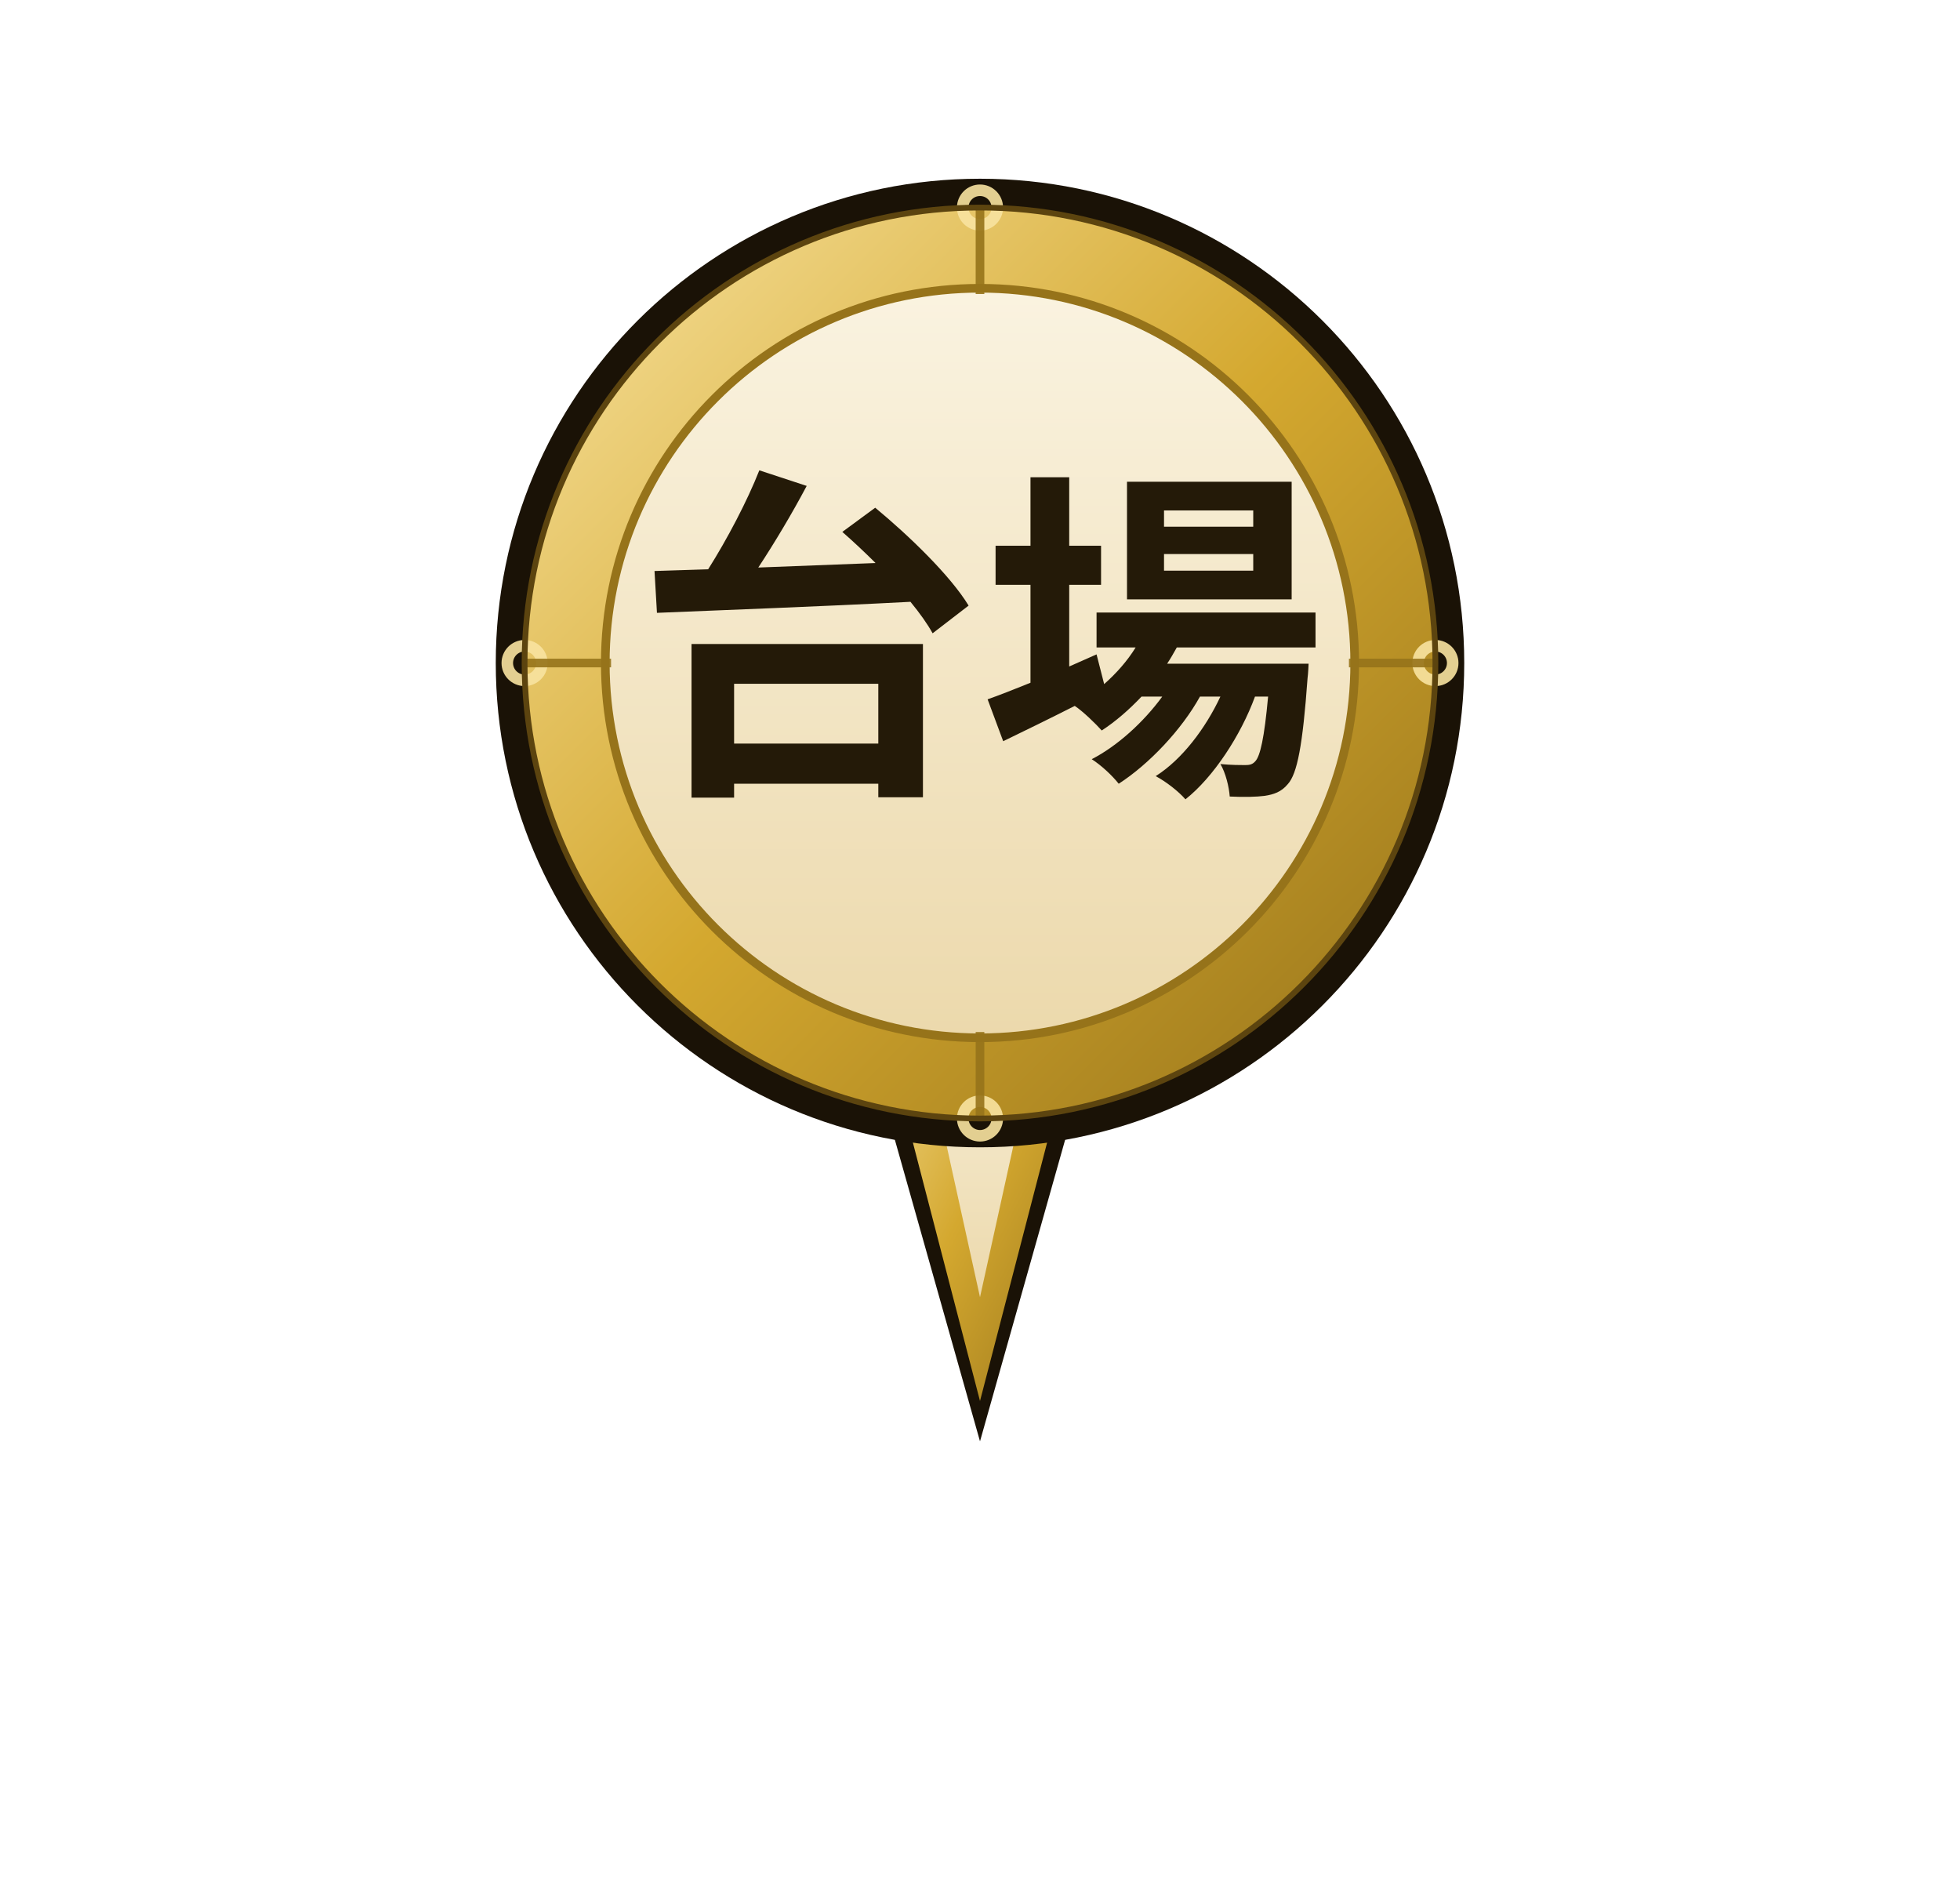
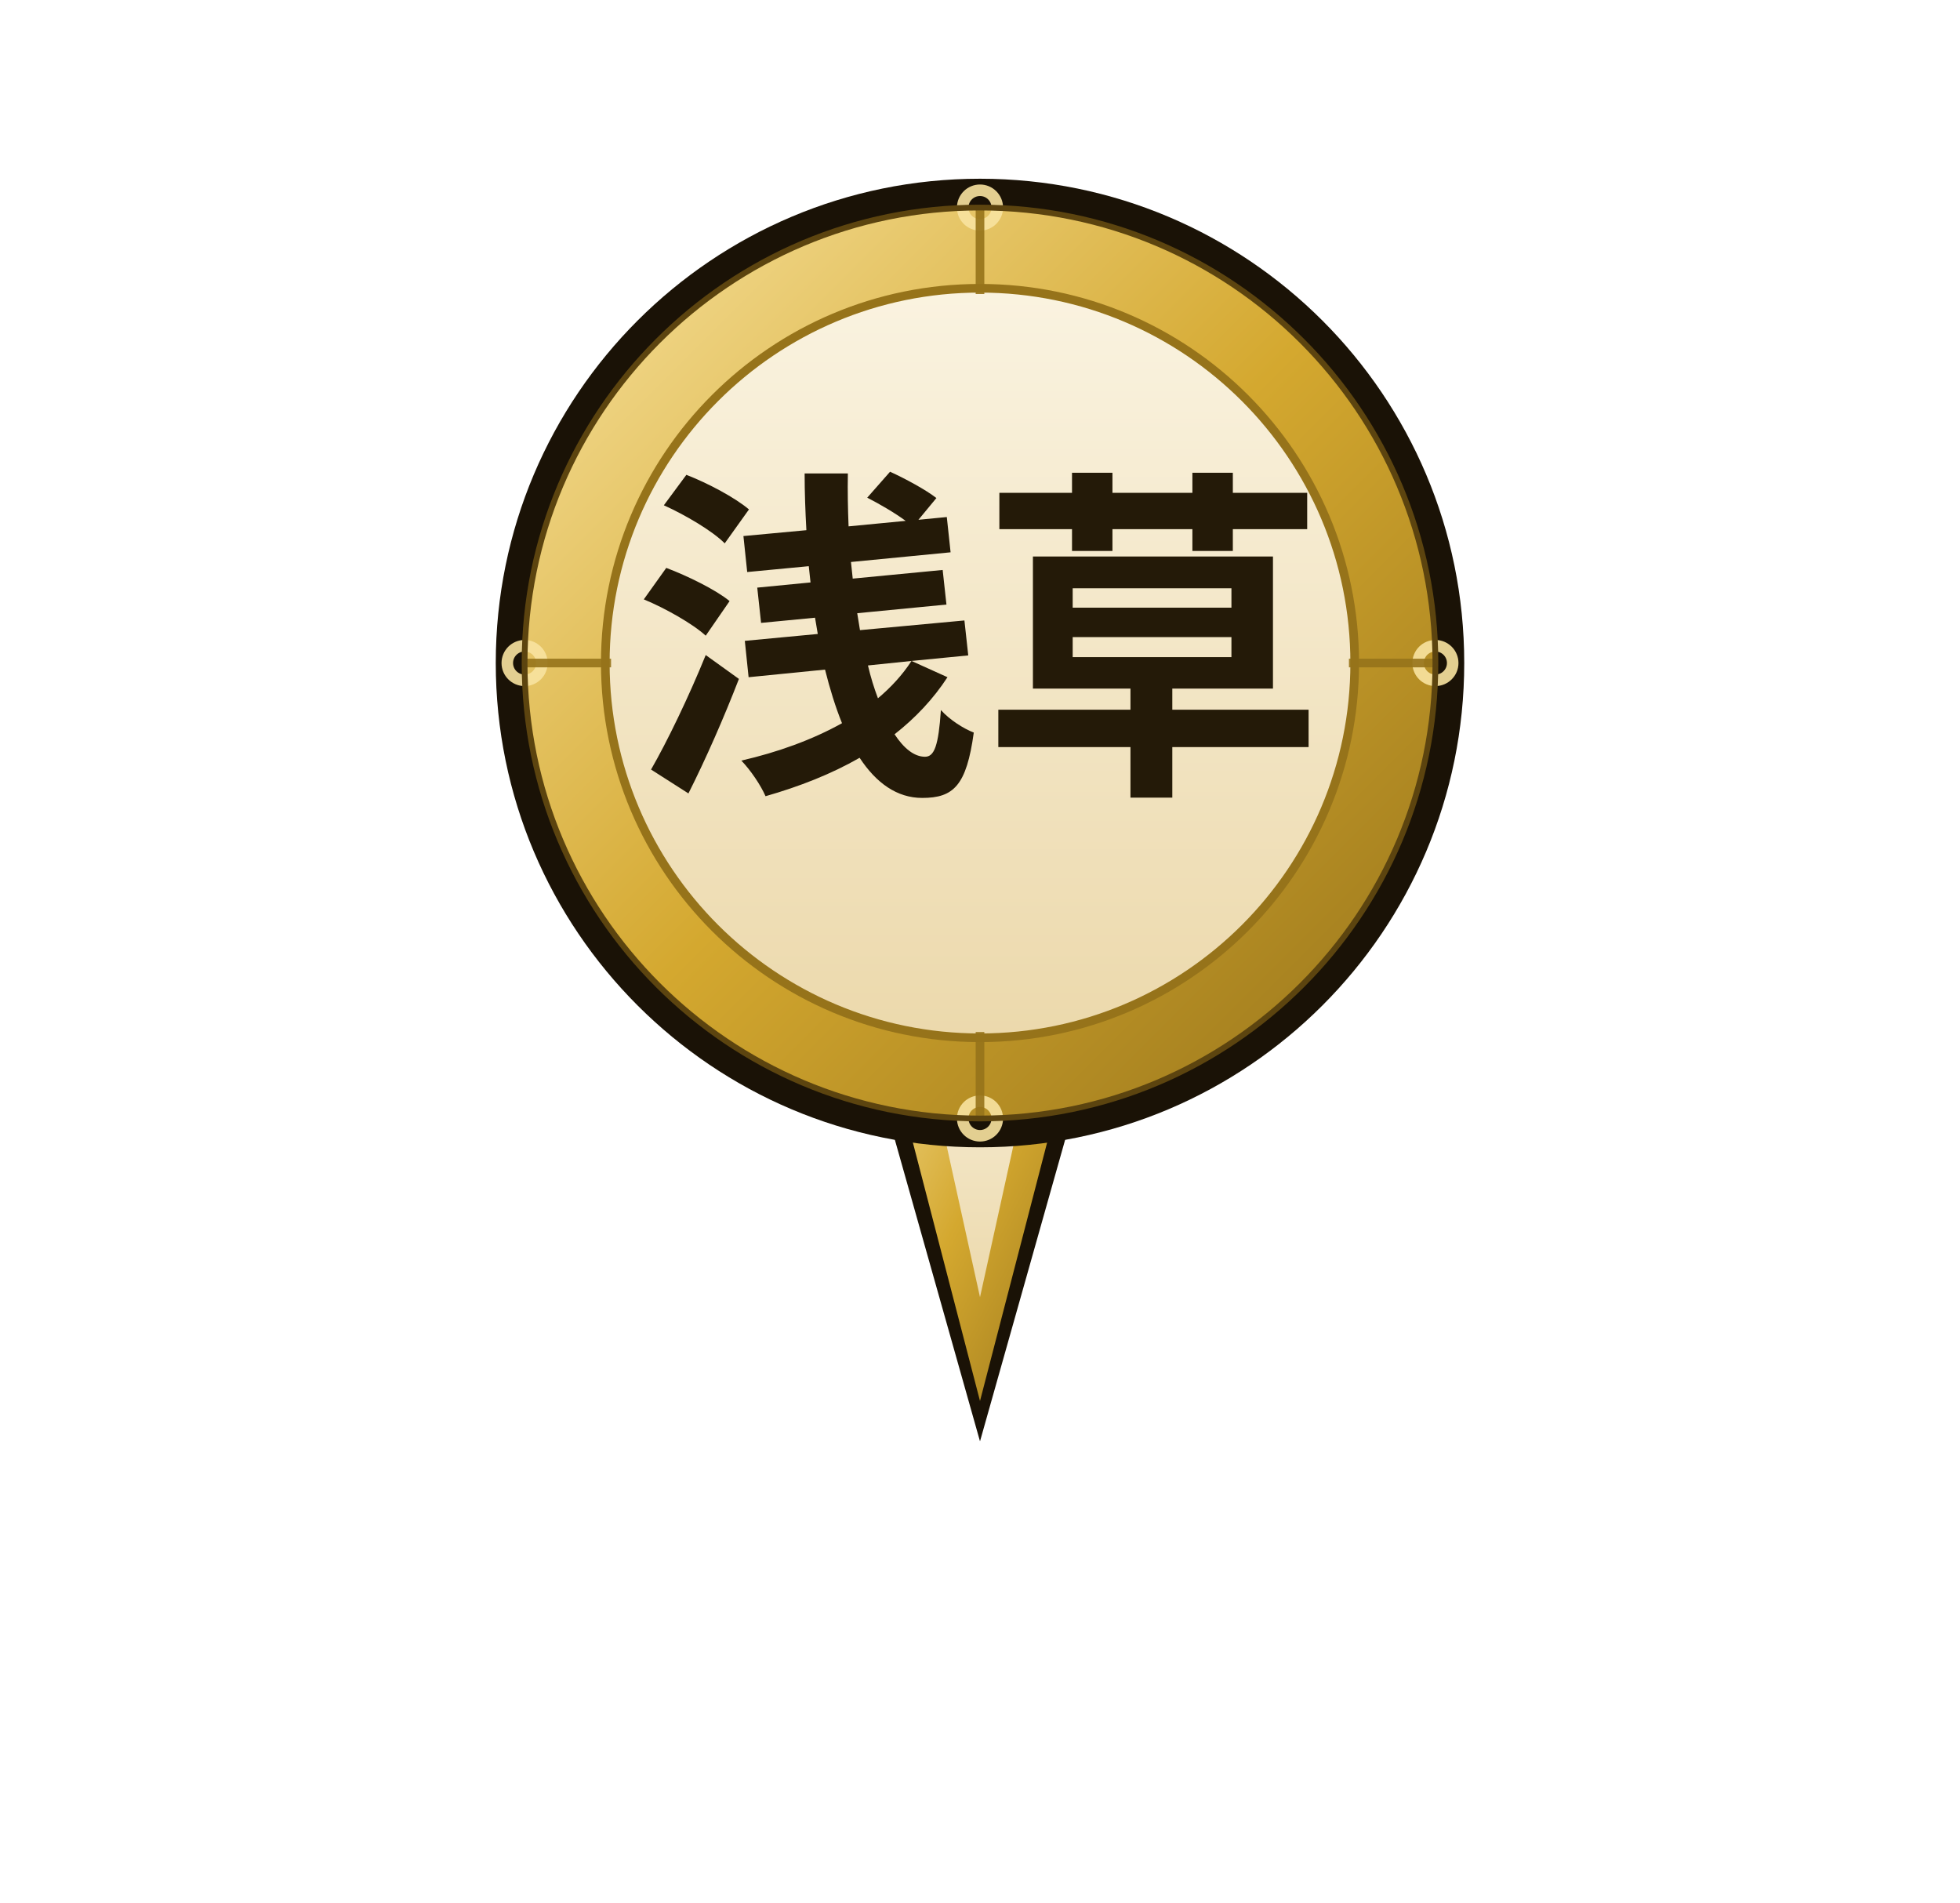
<svg xmlns="http://www.w3.org/2000/svg" width="100%" viewBox="0 0 680 660" role="img">
  <defs>
    <linearGradient id="goldGradB" x1="0%" y1="0%" x2="100%" y2="100%">
      <stop offset="0%" stop-color="#f8e3a0" />
      <stop offset="50%" stop-color="#d4a82f" />
      <stop offset="100%" stop-color="#96731a" />
    </linearGradient>
    <linearGradient id="beigeGradB" x1="0%" y1="0%" x2="0%" y2="100%">
      <stop offset="0%" stop-color="#faf3e0" />
      <stop offset="100%" stop-color="#ecd9ac" />
    </linearGradient>
  </defs>
  <polygon points="292,330 388,330 340,500" fill="#1a1206" />
  <polygon points="300,332 380,332 340,486" fill="url(#goldGradB)" />
  <polygon points="314,332 366,332 340,450" fill="url(#beigeGradB)" />
  <circle cx="340" cy="230" r="168" fill="#1a1206" />
  <circle cx="340" cy="230" r="158" fill="url(#goldGradB)" />
  <circle cx="340" cy="230" r="130" fill="url(#beigeGradB)" />
  <circle cx="340" cy="230" r="130" fill="none" stroke="#96731a" stroke-width="3" />
  <g fill="none" stroke="#f8e3a0" stroke-width="4" opacity="0.9">
    <circle cx="340" cy="72" r="6" />
    <circle cx="340" cy="388" r="6" />
    <circle cx="182" cy="230" r="6" />
    <circle cx="498" cy="230" r="6" />
  </g>
  <g stroke="#96731a" stroke-width="3" opacity="0.9">
    <line x1="340" y1="72" x2="340" y2="102" />
    <line x1="340" y1="358" x2="340" y2="388" />
    <line x1="182" y1="230" x2="212" y2="230" />
    <line x1="468" y1="230" x2="498" y2="230" />
  </g>
-   <text x="340" y="266" text-anchor="middle" font-size="120" fill="#241a08" font-family="'Noto Sans JP','Hiragino Sans',sans-serif" font-weight="700">台場</text>
+   <text x="340" y="266" text-anchor="middle" font-size="120" fill="#241a08" font-family="'Noto Sans JP','Hiragino Sans',sans-serif" font-weight="700">浅草</text>
  <circle cx="340" cy="230" r="158" fill="none" stroke="#5c440f" stroke-width="2" />
</svg>
